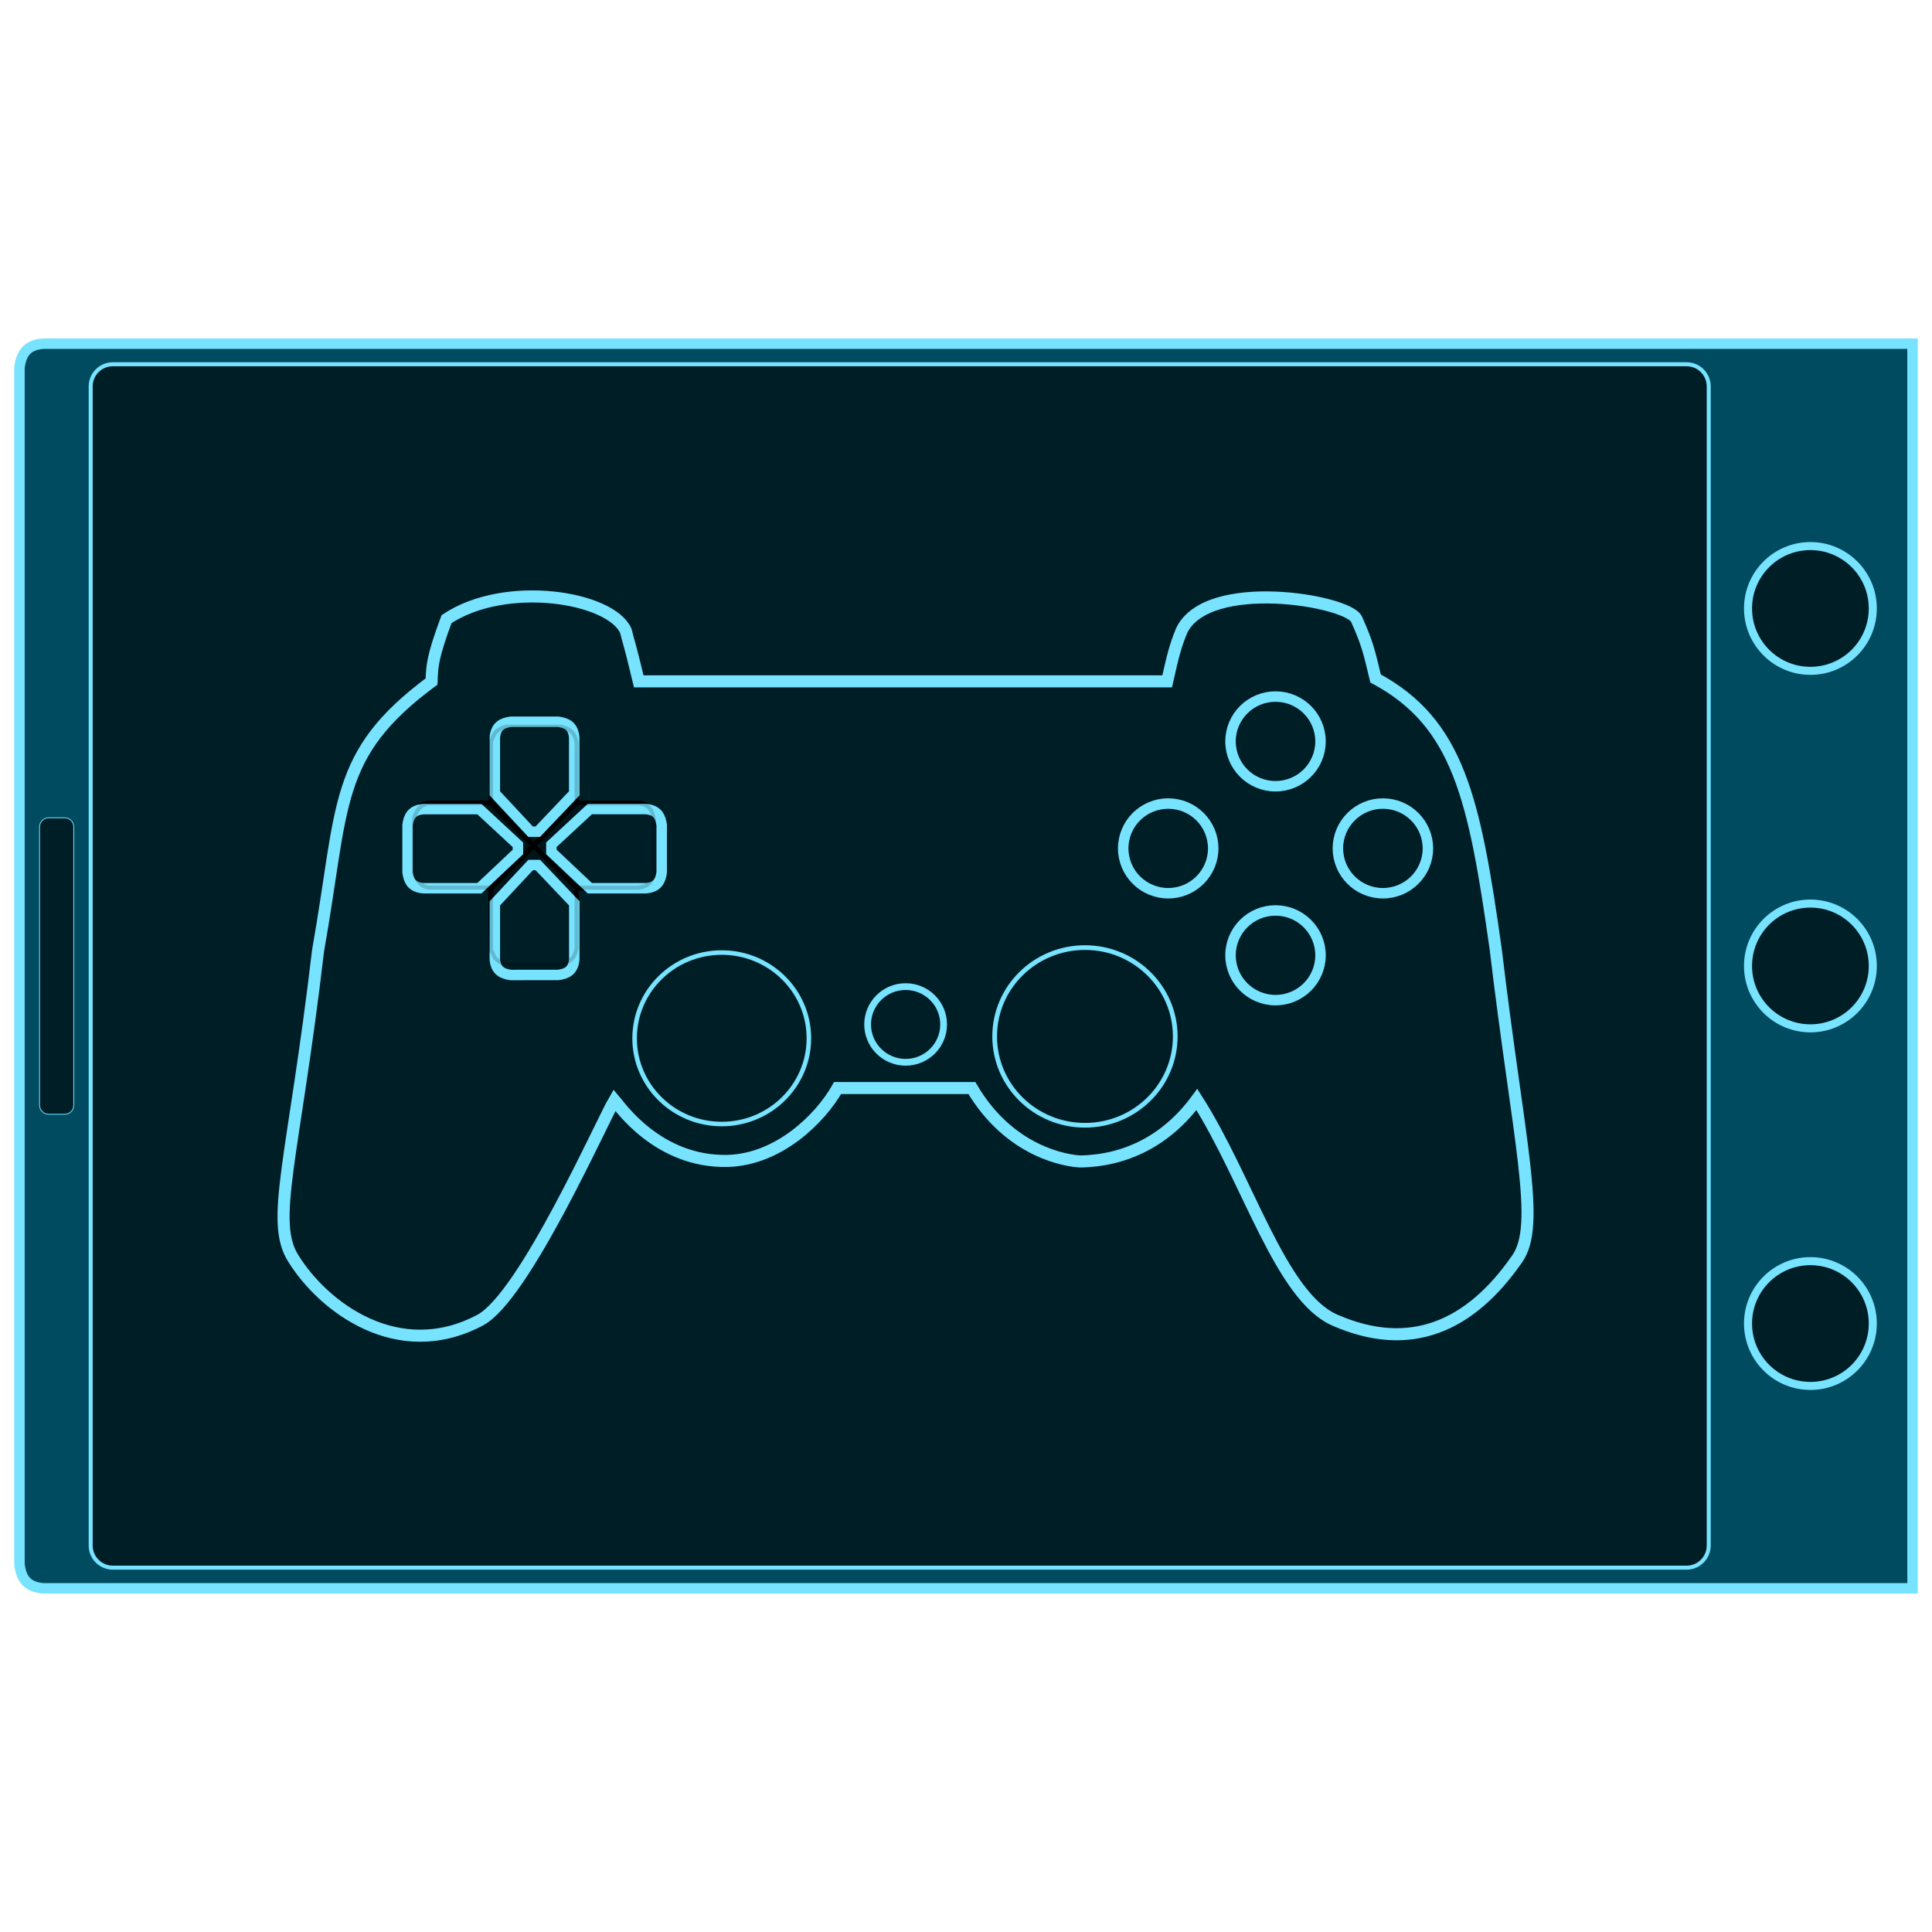
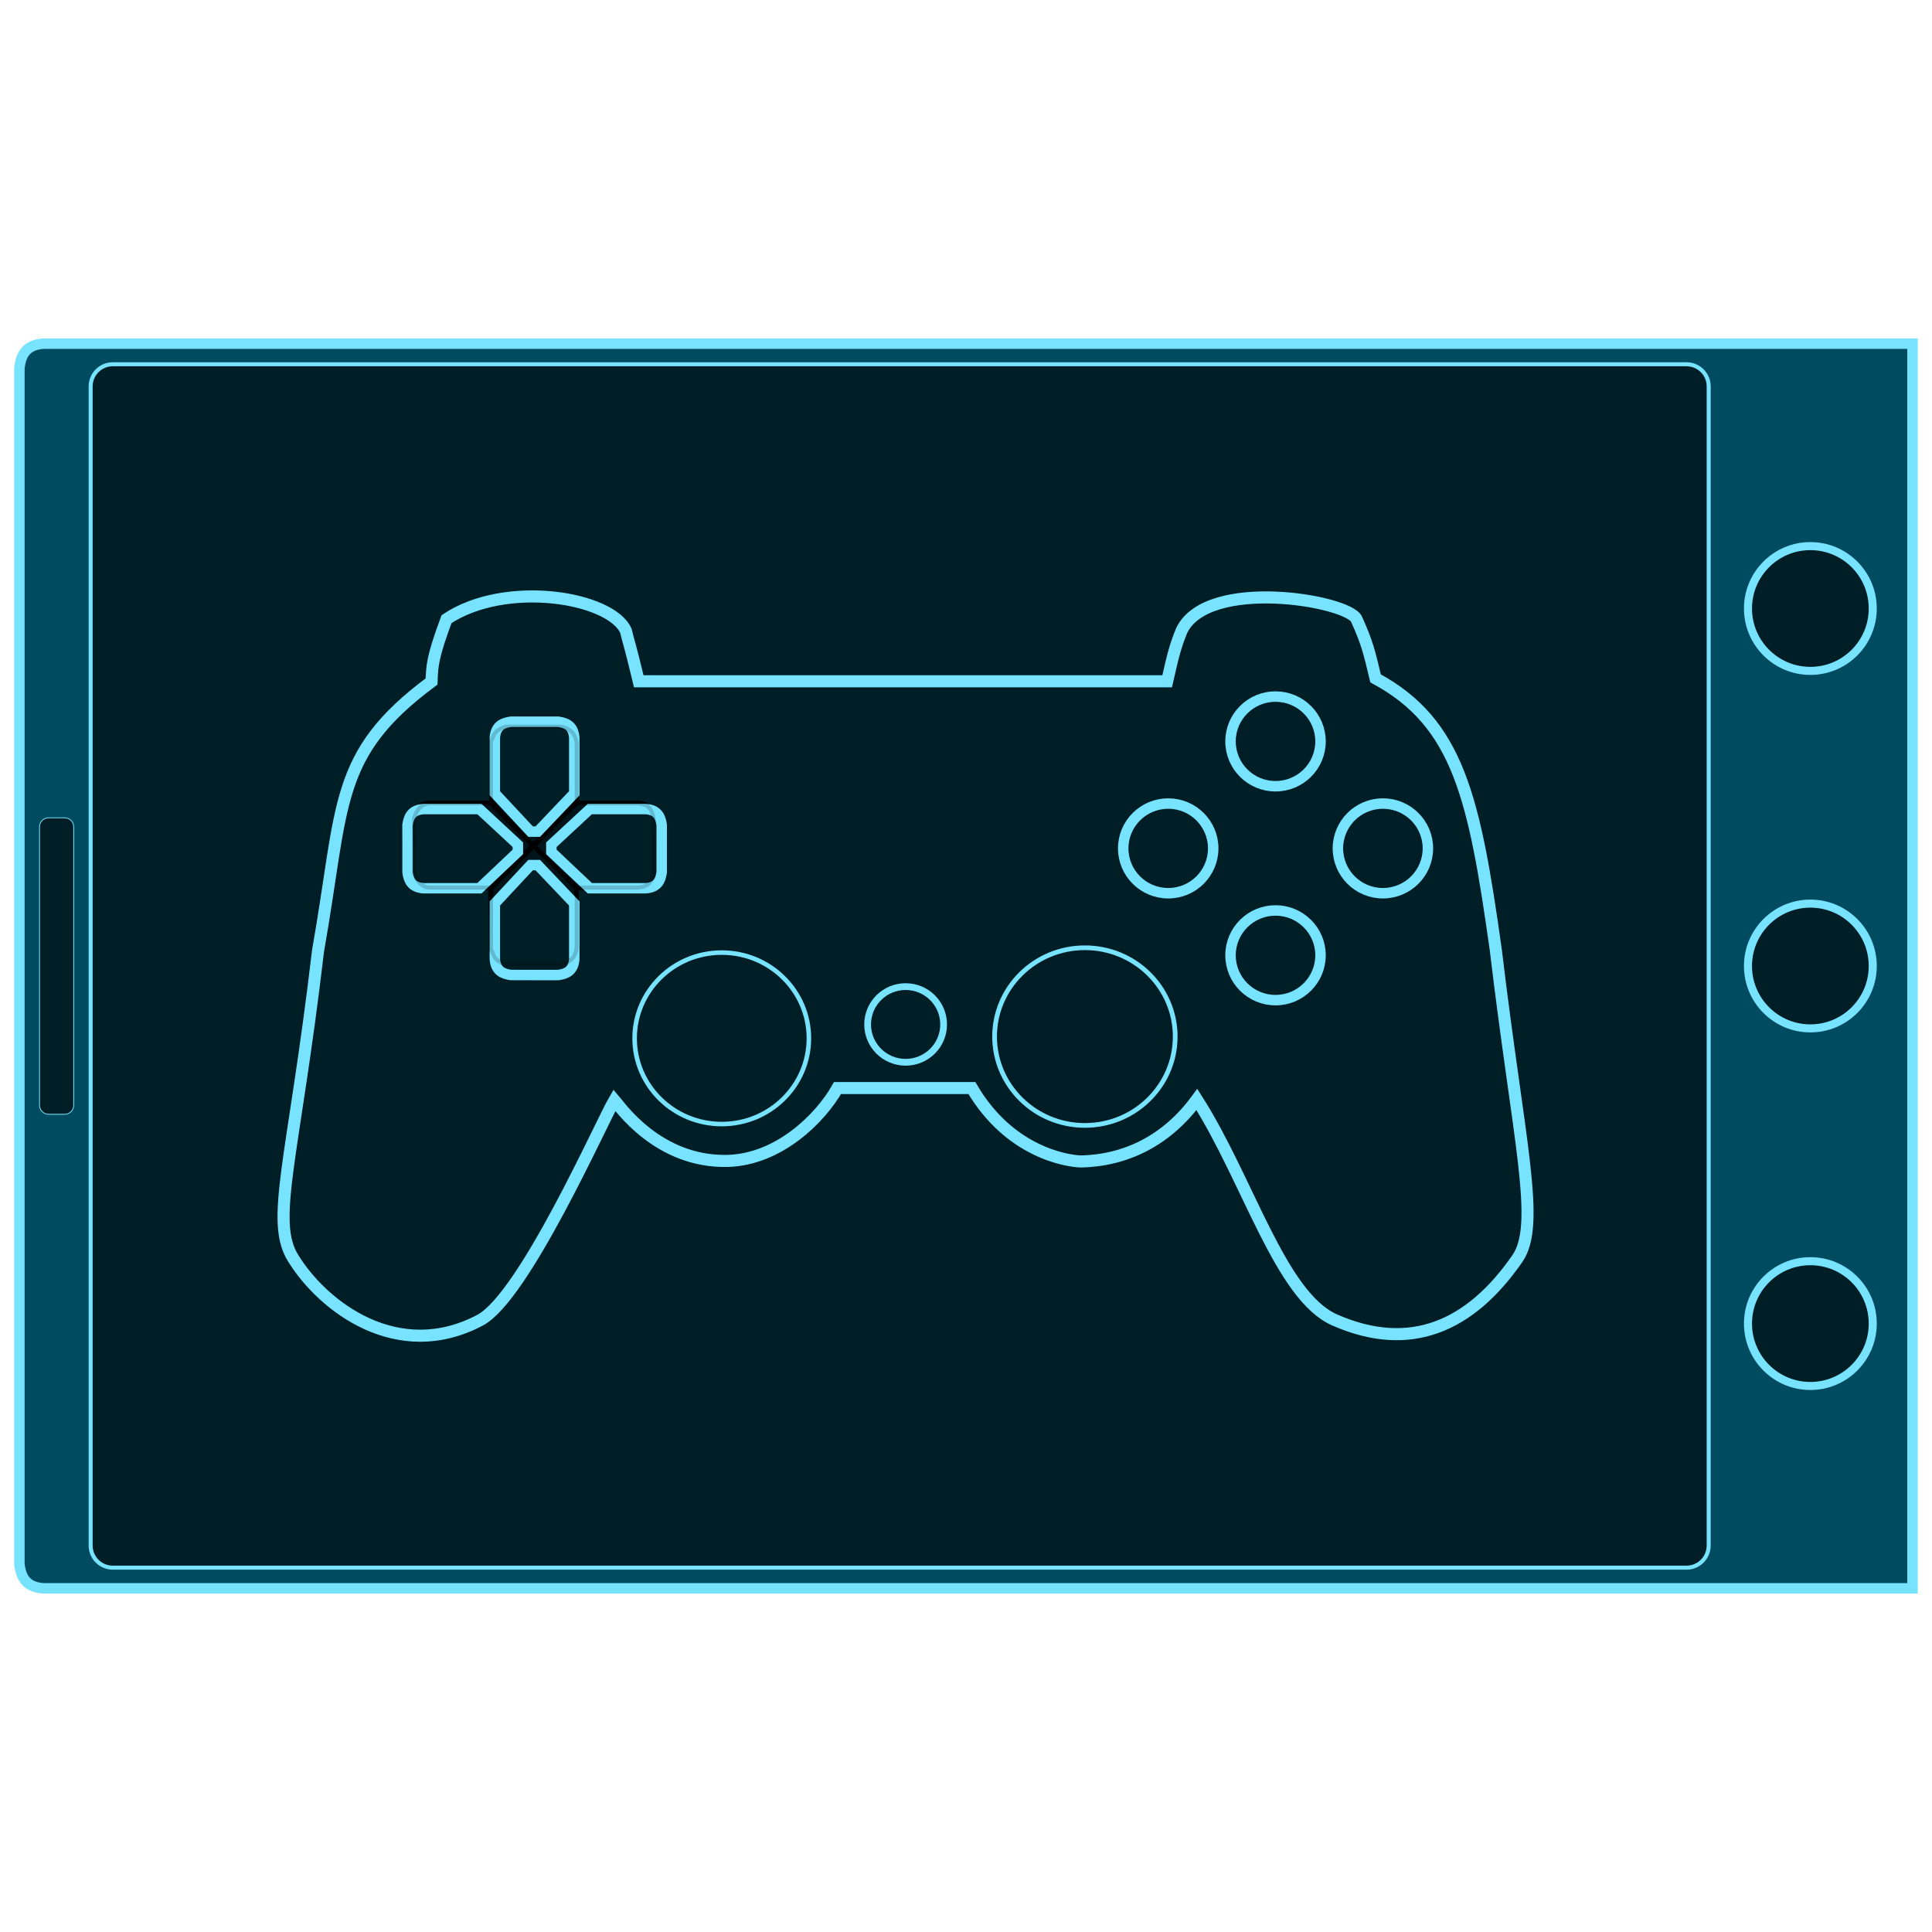
- <svg xmlns="http://www.w3.org/2000/svg" height="24" id="svg2" version="1.1" viewBox="0 0 24 24" width="24">
-   <defs id="defs4">
-     <filter id="filter3798" style="color-interpolation-filters:sRGB">
-       <feGaussianBlur id="feGaussianBlur3800" result="result91" stdDeviation="5" />
-       <feComposite id="feComposite3802" in="SourceGraphic" in2="result91" operator="over" />
-     </filter>
-     <linearGradient id="linearGradient3759">
-       <stop id="stop3761" offset="0" style="stop-color:#ffffff;stop-opacity:1;" />
-       <stop id="stop3763" offset="1" style="stop-color:#ffffff;stop-opacity:0;" />
-     </linearGradient>
-     <filter id="filter4192" style="color-interpolation-filters:sRGB">
-       <feGaussianBlur id="feGaussianBlur4194" result="result91" stdDeviation="5" />
-       <feComposite id="feComposite4196" in="SourceGraphic" in2="result91" operator="over" />
-     </filter>
-     <filter id="filter3798-5" style="color-interpolation-filters:sRGB">
-       <feGaussianBlur id="feGaussianBlur3800-8" result="result91" stdDeviation="5" />
-       <feComposite id="feComposite3802-8" in="SourceGraphic" in2="result91" operator="over" />
-     </filter>
-     <filter id="filter3798-5-2" style="color-interpolation-filters:sRGB">
-       <feGaussianBlur id="feGaussianBlur3800-8-4" result="result91" stdDeviation="5" />
-       <feComposite id="feComposite3802-8-9" in="SourceGraphic" in2="result91" operator="over" />
-     </filter>
-   </defs>
-   <g id="layer3" style="display:inline">
-     <g id="g1194" transform="translate(0.076429,-8.9e-5)">
-       <path d="M 0.165,4.567 C 0.186,4.416 0.239,4.286 0.462,4.269 H 23.682 V 19.731 H 0.462 C 0.239,19.714 0.186,19.585 0.165,19.434 v -14.418 -0.013 z" id="path4730-3" style="stroke-linejoin:miter;stroke-opacity:1;fill-rule:evenodd;fill-opacity:1;stroke:#77e3ff;stroke-linecap:butt;stroke-miterlimit:4;stroke-dasharray:none;stroke-width:0.13;display:inline;fill:#004b5f" />
-       <rect height="14.949" id="rect875" ry="0.275" style="stroke-linejoin:miter;text-rendering:auto;color-rendering:auto;fill-opacity:1;color:#000000;shape-rendering:auto;solid-color:#000000;stroke:#77e3ff;stroke-linecap:butt;marker:none;stroke-width:0.05;color-interpolation-filters:linearRGB;fill:#001e26;solid-opacity:1;fill-rule:nonzero;mix-blend-mode:normal;stroke-miterlimit:4;opacity:1;vector-effect:none;visibility:visible;clip-rule:nonzero;image-rendering:auto;overflow:visible;stroke-opacity:1;isolation:auto;stroke-dashoffset:0;stroke-dasharray:none;enable-background:accumulate;display:inline;color-interpolation:sRGB" width="20.1" x="1.05" y="4.525" />
-       <g id="g1156" transform="translate(0.4861359,0.9585376)">
-         <circle cx="21.927" cy="6.6" id="circle4986-3" r="0.775" style="opacity:1;stroke-linejoin:miter;enable-background:accumulate;vector-effect:none;stroke-opacity:1;fill-opacity:1;color:#000000;fill-rule:evenodd;stroke-dashoffset:0;visibility:visible;stroke:#77e3ff;stroke-linecap:butt;stroke-miterlimit:4;marker:none;stroke-dasharray:none;overflow:visible;stroke-width:0.1;display:inline;fill:#001e26" />
-         <circle cx="21.927" cy="11.041" id="circle4986-3-5" r="0.775" style="opacity:1;stroke-linejoin:miter;enable-background:accumulate;vector-effect:none;stroke-opacity:1;fill-opacity:1;color:#000000;fill-rule:evenodd;stroke-dashoffset:0;visibility:visible;stroke:#77e3ff;stroke-linecap:butt;stroke-miterlimit:4;marker:none;stroke-dasharray:none;overflow:visible;stroke-width:0.1;display:inline;fill:#001e26" />
-         <circle cx="21.927" cy="15.483" id="circle4986-3-5-3" r="0.775" style="opacity:1;stroke-linejoin:miter;enable-background:accumulate;vector-effect:none;stroke-opacity:1;fill-opacity:1;color:#000000;fill-rule:evenodd;stroke-dashoffset:0;visibility:visible;stroke:#77e3ff;stroke-linecap:butt;stroke-miterlimit:4;marker:none;stroke-dasharray:none;overflow:visible;stroke-width:0.1;display:inline;fill:#001e26" />
-       </g>
-       <rect height="3.683" id="rect1185" ry="0.113" style="stroke-linejoin:miter;text-rendering:auto;color-rendering:auto;fill-opacity:1;color:#000000;shape-rendering:auto;solid-color:#000000;stroke:#77e3ff;stroke-linecap:butt;marker:none;stroke-width:0.01;color-interpolation-filters:linearRGB;fill:#001e26;solid-opacity:1;fill-rule:nonzero;mix-blend-mode:normal;stroke-miterlimit:4;opacity:1;vector-effect:none;visibility:visible;clip-rule:nonzero;image-rendering:auto;overflow:visible;stroke-opacity:1;isolation:auto;stroke-dashoffset:0;stroke-dasharray:none;enable-background:accumulate;display:inline;color-interpolation:sRGB" width="0.425" x="0.415" y="10.159" />
+ <svg xmlns="http://www.w3.org/2000/svg" width="24" height="24">
+   <g style="display:inline" transform="translate(.076)">
+     <path d="M.165 4.567c.021-.151.074-.281.297-.298h23.22v15.462H.462c-.223-.017-.276-.146-.297-.297V5.003z" style="display:inline;fill:#004b5f;fill-opacity:1;fill-rule:evenodd;stroke:#77e3ff;stroke-width:.13;stroke-linecap:butt;stroke-linejoin:miter;stroke-miterlimit:4;stroke-dasharray:none;stroke-opacity:1" />
+     <rect width="20.1" height="14.949" x="1.05" y="4.525" ry=".275" style="color:#000;clip-rule:nonzero;display:inline;overflow:visible;visibility:visible;opacity:1;isolation:auto;mix-blend-mode:normal;color-interpolation:sRGB;color-interpolation-filters:linearRGB;solid-color:#000;solid-opacity:1;vector-effect:none;fill:#001e26;fill-opacity:1;fill-rule:nonzero;stroke:#77e3ff;stroke-width:.05;stroke-linecap:butt;stroke-linejoin:miter;stroke-miterlimit:4;stroke-dasharray:none;stroke-dashoffset:0;stroke-opacity:1;marker:none;color-rendering:auto;image-rendering:auto;shape-rendering:auto;text-rendering:auto" />
+     <g transform="translate(.486 .959)">
+       <circle cx="21.927" cy="6.6" r=".775" style="color:#000;display:inline;overflow:visible;visibility:visible;opacity:1;vector-effect:none;fill:#001e26;fill-opacity:1;fill-rule:evenodd;stroke:#77e3ff;stroke-width:.1;stroke-linecap:butt;stroke-linejoin:miter;stroke-miterlimit:4;stroke-dasharray:none;stroke-dashoffset:0;stroke-opacity:1;marker:none" />
+       <circle cx="21.927" cy="11.041" r=".775" style="color:#000;display:inline;overflow:visible;visibility:visible;opacity:1;vector-effect:none;fill:#001e26;fill-opacity:1;fill-rule:evenodd;stroke:#77e3ff;stroke-width:.1;stroke-linecap:butt;stroke-linejoin:miter;stroke-miterlimit:4;stroke-dasharray:none;stroke-dashoffset:0;stroke-opacity:1;marker:none" />
+       <circle cx="21.927" cy="15.483" r=".775" style="color:#000;display:inline;overflow:visible;visibility:visible;opacity:1;vector-effect:none;fill:#001e26;fill-opacity:1;fill-rule:evenodd;stroke:#77e3ff;stroke-width:.1;stroke-linecap:butt;stroke-linejoin:miter;stroke-miterlimit:4;stroke-dasharray:none;stroke-dashoffset:0;stroke-opacity:1;marker:none" />
    </g>
+     <rect width=".425" height="3.683" x=".415" y="10.159" ry=".113" style="color:#000;clip-rule:nonzero;display:inline;overflow:visible;visibility:visible;opacity:1;isolation:auto;mix-blend-mode:normal;color-interpolation:sRGB;color-interpolation-filters:linearRGB;solid-color:#000;solid-opacity:1;vector-effect:none;fill:#001e26;fill-opacity:1;fill-rule:nonzero;stroke:#77e3ff;stroke-width:.01;stroke-linecap:butt;stroke-linejoin:miter;stroke-miterlimit:4;stroke-dasharray:none;stroke-dashoffset:0;stroke-opacity:1;marker:none;color-rendering:auto;image-rendering:auto;shape-rendering:auto;text-rendering:auto" />
  </g>
-   <g id="layer1" style="display:inline;opacity:1">
-     <g id="g1303" style="">
-       <path d="M 5.547,7.691 C 5.369,8.171 5.369,8.272 5.361,8.466 4.136,9.374 4.273,9.997 3.951,11.81 3.647,14.398 3.348,15.171 3.645,15.635 c 0.373,0.601 1.3,1.306 2.32,0.764 0.548,-0.292 1.509,-2.461 1.669,-2.733 0.053,0.061 0.538,0.78 1.411,0.755 0.628,-0.019 1.142,-0.521 1.36,-0.905 h 1.668 c 0.471,0.8 1.179,0.905 1.35,0.912 0.561,-0.01 1.072,-0.26 1.445,-0.77 0.64,1.004 1.038,2.445 1.714,2.741 0.936,0.41 1.683,0.08 2.267,-0.764 0.296,-0.429 0.017,-1.442 -0.268,-3.838 C 18.315,9.91 18.116,8.983 17.088,8.428 17.008,8.096 16.987,7.993 16.851,7.691 16.741,7.459 15.001,7.163 14.679,7.833 14.597,8.035 14.572,8.142 14.499,8.464 H 7.935 C 7.813,7.956 7.815,8.003 7.774,7.836 7.589,7.417 6.286,7.2 5.547,7.691 Z" id="path3628" style="opacity:1;stroke-opacity:1;fill-rule:evenodd;fill-opacity:0;stroke:#77e3ff;stroke-miterlimit:4;stroke-dasharray:none;stroke-width:0.15;display:inline;fill:#004b5f" />
-       <path d="M 6.301,8.999 C 6.201,9.014 6.114,9.049 6.103,9.197 V 9.963 L 6.633,10.508 7.164,9.963 V 9.197 C 7.153,9.049 7.066,9.014 6.966,8.999 h -0.328 -0.008 z" id="DPAD_UP" style="stroke-linejoin:miter;stroke-opacity:1;fill-rule:evenodd;fill-opacity:0.18;stroke:#000000;stroke-linecap:butt;stroke-miterlimit:4;stroke-dasharray:none;stroke-width:0.05;fill:#000000" />
-       <path d="m 6.301,11.999 c -0.101,-0.014 -0.187,-0.049 -0.198,-0.198 v -0.766 l 0.53,-0.525 0.53,0.525 v 0.766 c -0.011,0.148 -0.098,0.183 -0.198,0.198 h -0.328 -0.008 z" id="DPAD_DOWN" style="stroke-linejoin:miter;stroke-opacity:1;fill-rule:evenodd;fill-opacity:0.18;stroke:#000000;stroke-linecap:butt;stroke-miterlimit:4;stroke-dasharray:none;stroke-width:0.05;fill:#000000" />
-       <path d="m 5.143,10.168 c 0.014,-0.1 0.05,-0.187 0.198,-0.198 h 0.769 l 0.524,0.539 -0.524,0.518 H 5.342 C 5.193,11.016 5.158,10.93 5.143,10.83 v -0.327 -0.008 z" id="DPAD_LEFT" style="stroke-linejoin:miter;stroke-opacity:1;fill-rule:evenodd;fill-opacity:0.18;stroke:#000000;stroke-linecap:butt;stroke-miterlimit:4;stroke-dasharray:none;stroke-width:0.05;fill:#000000" />
-       <path d="M 8.117,10.168 C 8.103,10.068 8.067,9.981 7.919,9.97 H 7.157 L 6.633,10.509 7.166,11.038 7.919,11.027 C 8.067,11.016 8.103,10.93 8.117,10.83 v -0.327 -0.008 z" id="DPAD_RIGHT" style="stroke-linejoin:miter;stroke-opacity:1;fill-rule:evenodd;fill-opacity:0.18;stroke:#000000;stroke-linecap:butt;stroke-miterlimit:4;stroke-dasharray:none;stroke-width:0.05;fill:#000000" />
-       <path d="M 6.305,9.014 C 6.205,9.028 6.119,9.063 6.108,9.21 V 9.968 H 5.359 c -0.094,0.016 -0.18,0.049 -0.208,0.207 v 0.669 c 0.057,0.168 0.122,0.143 0.184,0.184 h 0.773 v 0.776 c 0.013,0.073 0.062,0.135 0.175,0.175 H 6.582 6.685 6.983 c 0.113,-0.04 0.163,-0.101 0.175,-0.175 v -0.776 h 0.773 c 0.062,-0.04 0.127,-0.016 0.184,-0.184 V 10.176 C 8.088,10.017 8.002,9.984 7.908,9.968 H 7.158 V 9.21 C 7.148,9.063 7.062,9.028 6.962,9.014 h -0.325 -0.008 z" id="LPAD" style="stroke-linejoin:miter;stroke-opacity:0.182;fill-rule:evenodd;fill-opacity:0;stroke:#000000;stroke-linecap:butt;stroke-miterlimit:4;stroke-dasharray:none;stroke-width:0.05;display:inline;fill:#fbfdf4" />
-       <g id="g4359" style="display:inline;stroke-width:1.503" transform="matrix(0.05139673,0,0,0.05121041,3.694506,4.585009)">
-         <path d="M 67.444,92.285 H 51.059 V 84.189 l -7.812,14.15 7.812,12.256 v -7.086 h 16.385 z" id="MINUSHALF_X" style="stroke-linejoin:miter;text-rendering:auto;color-rendering:auto;fill-opacity:1;color:#000000;shape-rendering:auto;solid-color:#000000;stroke:#000000;stroke-linecap:butt;stroke-width:0.451;color-interpolation-filters:linearRGB;fill:#5a5a5a;solid-opacity:1;fill-rule:evenodd;mix-blend-mode:normal;stroke-miterlimit:4;opacity:0;visibility:visible;clip-rule:nonzero;image-rendering:auto;overflow:visible;stroke-opacity:1;isolation:auto;stroke-dashoffset:0;stroke-dasharray:none;enable-background:accumulate;display:inline;color-interpolation:sRGB" />
-         <path d="m 67.447,104.181 v 14.708 h -8.096 l 14.15,7.812 12.256,-7.812 H 78.672 v -14.708 z" id="PLUSHALF_Y" style="stroke-linejoin:miter;text-rendering:auto;color-rendering:auto;fill-opacity:1;color:#000000;shape-rendering:auto;solid-color:#000000;stroke:#000000;stroke-linecap:butt;stroke-width:0.451;color-interpolation-filters:linearRGB;fill:#5a5a5a;solid-opacity:1;fill-rule:evenodd;mix-blend-mode:normal;stroke-miterlimit:4;opacity:0;visibility:visible;clip-rule:nonzero;image-rendering:auto;overflow:visible;stroke-opacity:1;isolation:auto;stroke-dashoffset:0;stroke-dasharray:none;enable-background:accumulate;display:inline;color-interpolation:sRGB" />
-         <path d="m 73.502,68.084 -14.15,7.812 h 8.096 V 91.741 H 78.672 V 75.896 h 7.086 z" id="MINUSHALF_Y" style="stroke-linejoin:miter;text-rendering:auto;color-rendering:auto;fill-opacity:1;color:#000000;shape-rendering:auto;solid-color:#000000;stroke:#000000;stroke-linecap:butt;stroke-width:0.451;color-interpolation-filters:linearRGB;fill:#5a5a5a;solid-opacity:1;fill-rule:evenodd;mix-blend-mode:normal;stroke-miterlimit:4;opacity:0;visibility:visible;clip-rule:nonzero;image-rendering:auto;overflow:visible;stroke-opacity:1;isolation:auto;stroke-dashoffset:0;stroke-dasharray:none;enable-background:accumulate;display:inline;color-interpolation:sRGB" />
-         <path d="M 101.863,98.34 94.051,84.189 v 8.096 H 78.826 v 11.225 h 15.224 v 7.086 z" id="PLUSHALF_X" style="stroke-linejoin:miter;text-rendering:auto;color-rendering:auto;fill-opacity:1;color:#000000;shape-rendering:auto;solid-color:#000000;stroke:#000000;stroke-linecap:butt;stroke-width:0.451;color-interpolation-filters:linearRGB;fill:#5a5a5a;solid-opacity:1;fill-rule:evenodd;mix-blend-mode:normal;stroke-miterlimit:4;opacity:0;visibility:visible;clip-rule:nonzero;image-rendering:auto;overflow:visible;stroke-opacity:1;isolation:auto;stroke-dashoffset:0;stroke-dasharray:none;enable-background:accumulate;display:inline;color-interpolation:sRGB" />
-       </g>
-       <g id="g4359-7" style="opacity:1;stroke-width:1.503;fill-opacity:1;display:inline;fill:#58458a" transform="matrix(0.05139673,0,0,0.05121041,9.528626,6.962242)">
-         <path d="M 67.444,92.285 H 51.059 V 84.189 l -7.812,14.15 7.812,12.256 v -7.086 h 16.385 z" id="MINUSHALF_RX" style="stroke-linejoin:miter;text-rendering:auto;color-rendering:auto;fill-opacity:1;color:#000000;shape-rendering:auto;solid-color:#000000;stroke:#000000;stroke-linecap:butt;stroke-width:0.451;color-interpolation-filters:linearRGB;fill:#58458a;solid-opacity:1;fill-rule:evenodd;mix-blend-mode:normal;stroke-miterlimit:4;opacity:0;visibility:visible;clip-rule:nonzero;image-rendering:auto;overflow:visible;stroke-opacity:1;isolation:auto;stroke-dashoffset:0;stroke-dasharray:none;enable-background:accumulate;display:inline;color-interpolation:sRGB" />
-         <path d="m 67.447,104.181 v 14.708 h -8.096 l 14.15,7.812 12.256,-7.812 H 78.672 v -14.708 z" id="PLUSHALF_RY" style="stroke-linejoin:miter;text-rendering:auto;color-rendering:auto;fill-opacity:1;color:#000000;shape-rendering:auto;solid-color:#000000;stroke:#000000;stroke-linecap:butt;stroke-width:0.451;color-interpolation-filters:linearRGB;fill:#58458a;solid-opacity:1;fill-rule:evenodd;mix-blend-mode:normal;stroke-miterlimit:4;opacity:0;visibility:visible;clip-rule:nonzero;image-rendering:auto;overflow:visible;stroke-opacity:1;isolation:auto;stroke-dashoffset:0;stroke-dasharray:none;enable-background:accumulate;display:inline;color-interpolation:sRGB" />
-         <path d="m 73.502,68.084 -14.15,7.812 h 8.096 V 91.741 H 78.672 V 75.896 h 7.086 z" id="MINUSHALF_RY" style="stroke-linejoin:miter;text-rendering:auto;color-rendering:auto;fill-opacity:1;color:#000000;shape-rendering:auto;solid-color:#000000;stroke:#000000;stroke-linecap:butt;stroke-width:0.451;color-interpolation-filters:linearRGB;fill:#58458a;solid-opacity:1;fill-rule:evenodd;mix-blend-mode:normal;stroke-miterlimit:4;opacity:0;visibility:visible;clip-rule:nonzero;image-rendering:auto;overflow:visible;stroke-opacity:1;isolation:auto;stroke-dashoffset:0;stroke-dasharray:none;enable-background:accumulate;display:inline;color-interpolation:sRGB" />
-         <path d="M 101.863,98.34 94.051,84.189 v 8.096 H 78.826 v 11.225 h 15.224 v 7.086 z" id="PLUSHALF_RX" style="stroke-linejoin:miter;text-rendering:auto;color-rendering:auto;fill-opacity:1;color:#000000;shape-rendering:auto;solid-color:#000000;stroke:#000000;stroke-linecap:butt;stroke-width:0.451;color-interpolation-filters:linearRGB;fill:#58458a;solid-opacity:1;fill-rule:evenodd;mix-blend-mode:normal;stroke-miterlimit:4;opacity:0;visibility:visible;clip-rule:nonzero;image-rendering:auto;overflow:visible;stroke-opacity:1;isolation:auto;stroke-dashoffset:0;stroke-dasharray:none;enable-background:accumulate;display:inline;color-interpolation:sRGB" />
-       </g>
-       <g id="THUMBL" style="display:inline;stroke-width:1.503" transform="matrix(0.03031955,0,0,0.03020964,-3.077894,-8.82111)">
-         <path d="m 432.93,718.948 a 35.702,35.255 0 0 1 -35.702,35.255 35.702,35.255 0 0 1 -35.702,-35.255 35.702,35.255 0 0 1 35.702,-35.255 35.702,35.255 0 0 1 35.702,35.255 z" id="STICK" style="opacity:1;stroke-linejoin:miter;enable-background:accumulate;stroke-opacity:1;fill-opacity:0.707;color:#000000;fill-rule:evenodd;stroke-dashoffset:0;visibility:visible;stroke:#77e3ff;stroke-linecap:butt;stroke-miterlimit:4;marker:none;stroke-dasharray:none;overflow:visible;stroke-width:1.863;display:inline;fill:#001e26" />
-       </g>
-       <g id="THUMBR" style="display:inline;stroke-width:1.503" transform="matrix(-0.03141734,0,0,-0.03130345,25.95753,35.38045)">
-         <path d="m 432.93,718.948 a 35.702,35.255 0 0 1 -35.702,35.255 35.702,35.255 0 0 1 -35.702,-35.255 35.702,35.255 0 0 1 35.702,-35.255 35.702,35.255 0 0 1 35.702,35.255 z" id="RIGHT" style="opacity:1;stroke-linejoin:miter;enable-background:accumulate;stroke-opacity:1;fill-opacity:0.69;color:#000000;fill-rule:evenodd;stroke-dashoffset:0;visibility:visible;stroke:#77e3ff;stroke-linecap:butt;stroke-miterlimit:4;marker:none;stroke-dasharray:none;overflow:visible;stroke-width:1.863;display:inline;fill:#001e26" />
-       </g>
-       <path d="M 8.135,10.172 C 8.121,10.072 8.086,9.985 7.937,9.974 h -0.769 l -0.547,0.529 0.547,0.529 h 0.769 c 0.149,-0.011 0.184,-0.097 0.198,-0.197 v -0.327 -0.008 z" id="path4918" style="stroke-linejoin:miter;stroke-opacity:1;fill-rule:evenodd;fill-opacity:0.18;stroke:#000000;stroke-linecap:butt;stroke-miterlimit:4;stroke-dasharray:none;stroke-width:0.05;fill:#000000" />
-       <path d="m 5.125,10.172 c 0.014,-0.1 0.05,-0.187 0.198,-0.198 h 0.769 l 0.527,0.529 -0.527,0.529 H 5.323 C 5.174,11.02 5.139,10.934 5.125,10.834 v -0.327 -0.008 z" id="path4920" style="stroke-linejoin:miter;stroke-opacity:1;fill-rule:evenodd;fill-opacity:0.18;stroke:#000000;stroke-linecap:butt;stroke-miterlimit:4;stroke-dasharray:none;stroke-width:0.05;fill:#000000" />
-       <path d="m 6.963,9.018 c 0.101,0.014 0.187,0.049 0.198,0.198 V 9.982 L 6.62,10.503 6.1,9.982 V 9.216 c 0.011,-0.148 0.098,-0.183 0.198,-0.198 h 0.328 0.008 z" id="path4922" style="stroke-linejoin:miter;stroke-opacity:1;fill-rule:evenodd;fill-opacity:0.18;stroke:#000000;stroke-linecap:butt;stroke-miterlimit:4;stroke-dasharray:none;stroke-width:0.05;fill:#000000" />
-       <path d="M 6.963,11.981 C 7.063,11.967 7.15,11.931 7.161,11.783 V 11.024 L 6.62,10.502 6.09,11.033 6.1,11.783 c 0.011,0.148 0.098,0.183 0.198,0.198 h 0.328 0.008 z" id="path4924" style="stroke-linejoin:miter;stroke-opacity:1;fill-rule:evenodd;fill-opacity:0.18;stroke:#000000;stroke-linecap:butt;stroke-miterlimit:4;stroke-dasharray:none;stroke-width:0.05;fill:#000000" />
-       <g id="g4982" style="stroke-width:1.503" transform="matrix(0.666703,0,0,0.6642861,3.248971,3.796401)">
-         <path d="M 4.644,7.782 C 4.493,7.804 4.363,7.857 4.347,8.08 V 9.121 L 5.013,9.838 H 5.147 L 5.826,9.121 V 8.08 C 5.81,7.857 5.68,7.804 5.529,7.782 h -0.436 -0.013 z" id="path4730" style="stroke-linejoin:miter;stroke-opacity:1;fill-rule:evenodd;fill-opacity:1;stroke:#77e3ff;stroke-linecap:butt;stroke-miterlimit:4;stroke-dasharray:none;stroke-width:0.195;fill:#001e26" />
-         <path d="M 4.644,12.518 C 4.493,12.496 4.363,12.443 4.347,12.22 v -1.042 l 0.667,-0.717 h 0.134 l 0.679,0.717 v 1.042 c -0.017,0.223 -0.146,0.276 -0.297,0.297 h -0.436 -0.013 z" id="path4914" style="stroke-linejoin:miter;stroke-opacity:1;fill-rule:evenodd;fill-opacity:1;stroke:#77e3ff;stroke-linecap:butt;stroke-miterlimit:4;stroke-dasharray:none;stroke-width:0.195;fill:#001e26" />
-         <path d="M 7.456,9.713 C 7.434,9.562 7.381,9.432 7.158,9.415 H 6.117 L 5.4,10.082 v 0.134 l 0.717,0.679 h 1.042 c 0.223,-0.017 0.276,-0.146 0.297,-0.297 v -0.436 -0.013 z" id="path4916" style="stroke-linejoin:miter;stroke-opacity:1;fill-rule:evenodd;fill-opacity:1;stroke:#77e3ff;stroke-linecap:butt;stroke-miterlimit:4;stroke-dasharray:none;stroke-width:0.195;fill:#001e26" />
-         <path d="m 2.721,9.713 c 0.021,-0.151 0.074,-0.281 0.297,-0.297 h 1.042 l 0.717,0.667 v 0.134 L 4.06,10.895 H 3.018 C 2.795,10.879 2.742,10.749 2.721,10.598 v -0.436 -0.013 z" id="path4926" style="stroke-linejoin:miter;stroke-opacity:1;fill-rule:evenodd;fill-opacity:1;stroke:#77e3ff;stroke-linecap:butt;stroke-miterlimit:4;stroke-dasharray:none;stroke-width:0.195;fill:#001e26" />
-       </g>
-       <path d="M 8.121,10.175 C 8.106,10.076 8.071,9.99 7.924,9.98 H 7.163 V 9.233 C 7.148,9.139 7.114,9.053 6.955,9.026 H 6.283 C 6.115,9.083 6.14,9.147 6.099,9.209 v 0.77 H 5.32 c -0.074,0.013 -0.135,0.062 -0.175,0.175 v 0.297 0.103 0.297 c 0.04,0.113 0.102,0.162 0.175,0.175 h 0.779 v 0.77 c 0.041,0.062 0.016,0.127 0.184,0.184 h 0.672 c 0.159,-0.028 0.193,-0.114 0.208,-0.207 v -0.746 h 0.761 c 0.147,-0.011 0.182,-0.096 0.196,-0.195 v -0.323 -0.008 z" id="path4930" style="stroke-linejoin:miter;stroke-opacity:0.182;fill-rule:evenodd;fill-opacity:0;stroke:#000000;stroke-linecap:butt;stroke-miterlimit:4;stroke-dasharray:none;stroke-width:0.05;display:inline;fill:#fbfdf4" />
-       <ellipse cx="14.512" cy="10.539" id="path4170-0-8" rx="0.559" ry="0.557" style="opacity:1;stroke-linejoin:miter;enable-background:accumulate;stroke-opacity:1;fill-opacity:1;color:#000000;fill-rule:evenodd;stroke-dashoffset:0;visibility:visible;stroke:#77e3ff;stroke-linecap:butt;stroke-miterlimit:4;marker:none;stroke-dasharray:none;overflow:visible;stroke-width:0.13;display:inline;fill:#001e26" />
-       <ellipse cx="17.179" cy="10.539" id="circle4984" rx="0.559" ry="0.557" style="opacity:1;stroke-linejoin:miter;enable-background:accumulate;stroke-opacity:1;fill-opacity:1;color:#000000;fill-rule:evenodd;stroke-dashoffset:0;visibility:visible;stroke:#77e3ff;stroke-linecap:butt;stroke-miterlimit:4;marker:none;stroke-dasharray:none;overflow:visible;stroke-width:0.13;display:inline;fill:#001e26" />
-       <ellipse cx="15.845" cy="9.21" id="circle4986" rx="0.559" ry="0.557" style="opacity:1;stroke-linejoin:miter;enable-background:accumulate;stroke-opacity:1;fill-opacity:1;color:#000000;fill-rule:evenodd;stroke-dashoffset:0;visibility:visible;stroke:#77e3ff;stroke-linecap:butt;stroke-miterlimit:4;marker:none;stroke-dasharray:none;overflow:visible;stroke-width:0.13;display:inline;fill:#001e26" />
-       <ellipse cx="15.845" cy="11.867" id="circle4988" rx="0.559" ry="0.557" style="opacity:1;stroke-linejoin:miter;enable-background:accumulate;stroke-opacity:1;fill-opacity:1;color:#000000;fill-rule:evenodd;stroke-dashoffset:0;visibility:visible;stroke:#77e3ff;stroke-linecap:butt;stroke-miterlimit:4;marker:none;stroke-dasharray:none;overflow:visible;stroke-width:0.13;display:inline;fill:#001e26" />
-       <ellipse cx="11.25" cy="12.726" id="path4170-0-8-6" rx="0.472" ry="0.47" style="opacity:1;stroke-linejoin:miter;enable-background:accumulate;stroke-opacity:1;fill-opacity:1;color:#000000;fill-rule:evenodd;stroke-dashoffset:0;visibility:visible;stroke:#77e3ff;stroke-linecap:butt;stroke-miterlimit:4;marker:none;stroke-dasharray:none;overflow:visible;stroke-width:0.084;display:inline;fill:#001e26" />
+   <g style="display:inline;opacity:1">
+     <path fill="none" d="M5.547 7.691c-.178.48-.178.581-.186.775-1.225.908-1.088 1.53-1.41 3.344-.304 2.588-.603 3.36-.306 3.825.373.601 1.3 1.306 2.32.764.548-.292 1.509-2.462 1.668-2.733.053.061.539.78 1.411.755.628-.019 1.143-.522 1.36-.905h1.669c.47.8 1.178.905 1.35.912.561-.01 1.072-.26 1.445-.77.64 1.003 1.037 2.444 1.714 2.74.936.41 1.683.08 2.267-.763.296-.429.017-1.442-.268-3.838-.266-1.887-.465-2.814-1.493-3.37-.08-.331-.101-.434-.237-.736-.11-.232-1.85-.528-2.172.142-.082.202-.107.309-.18.63H7.935c-.122-.507-.12-.46-.16-.627-.186-.419-1.49-.636-2.228-.145Z" style="display:inline;fill:#004b5f;fill-opacity:0;fill-rule:evenodd;stroke:#77e3ff;stroke-width:.15;stroke-miterlimit:4;stroke-dasharray:none;stroke-opacity:1;opacity:1" />
+     <path d="M6.301 9c-.1.014-.187.049-.198.197v.766l.53.545.53-.545v-.766c-.01-.148-.097-.183-.197-.198h-.337zm0 3c-.1-.015-.187-.05-.198-.198v-.766l.53-.526.53.526v.766c-.01.148-.097.183-.197.197h-.337z" style="fill:#000;fill-opacity:.18;fill-rule:evenodd;stroke:#000;stroke-width:.05;stroke-linecap:butt;stroke-linejoin:miter;stroke-miterlimit:4;stroke-dasharray:none;stroke-opacity:1" />
+     <path d="M5.143 10.168c.015-.1.05-.187.199-.198h.768l.524.54-.524.517h-.768c-.15-.01-.184-.097-.199-.197v-.335z" style="fill:#000;fill-opacity:.18;fill-rule:evenodd;stroke:#000;stroke-width:.05;stroke-linecap:butt;stroke-linejoin:miter;stroke-miterlimit:4;stroke-dasharray:none;stroke-opacity:1" />
+     <path d="M8.117 10.168c-.014-.1-.05-.187-.198-.198h-.762l-.524.54.533.528.753-.01c.148-.012.184-.098.198-.198v-.335z" style="fill:#000;fill-opacity:.18;fill-rule:evenodd;stroke:#000;stroke-width:.05;stroke-linecap:butt;stroke-linejoin:miter;stroke-miterlimit:4;stroke-dasharray:none;stroke-opacity:1" />
+     <path fill="none" d="M6.305 9.014c-.1.014-.186.05-.197.196v.758H5.36c-.094.016-.18.049-.208.208v.669c.057.168.122.143.184.184h.773v.776c.013.073.062.134.176.174h.699c.113-.04.163-.1.175-.174v-.776h.773c.063-.04.128-.016.185-.184v-.67c-.028-.158-.114-.191-.208-.207h-.75V9.21c-.01-.147-.096-.182-.196-.196H6.63z" style="display:inline;fill:#fbfdf4;fill-opacity:0;fill-rule:evenodd;stroke:#000;stroke-width:.05;stroke-linecap:butt;stroke-linejoin:miter;stroke-miterlimit:4;stroke-dasharray:none;stroke-opacity:.182" />
+     <g style="display:inline;stroke-width:1.503">
+       <path d="M432.93 718.948a35.702 35.255 0 0 1-35.702 35.255 35.702 35.255 0 0 1-35.701-35.255 35.702 35.255 0 0 1 35.701-35.255 35.702 35.255 0 0 1 35.702 35.255z" style="color:#000;display:inline;overflow:visible;visibility:visible;opacity:1;fill:#001e26;fill-opacity:.707;fill-rule:evenodd;stroke:#77e3ff;stroke-width:1.863;stroke-linecap:butt;stroke-linejoin:miter;stroke-miterlimit:4;stroke-dasharray:none;stroke-dashoffset:0;stroke-opacity:1;marker:none" transform="matrix(.03032 0 0 .03021 -3.078 -8.821)" />
    </g>
+     <g style="display:inline;stroke-width:1.503">
+       <path d="M432.93 718.948a35.702 35.255 0 0 1-35.702 35.255 35.702 35.255 0 0 1-35.701-35.255 35.702 35.255 0 0 1 35.701-35.255 35.702 35.255 0 0 1 35.702 35.255z" style="color:#000;display:inline;overflow:visible;visibility:visible;opacity:1;fill:#001e26;fill-opacity:.69;fill-rule:evenodd;stroke:#77e3ff;stroke-width:1.863;stroke-linecap:butt;stroke-linejoin:miter;stroke-miterlimit:4;stroke-dasharray:none;stroke-dashoffset:0;stroke-opacity:1;marker:none" transform="matrix(-.03142 0 0 -.0313 25.958 35.38)" />
+     </g>
+     <path d="M8.135 10.172c-.014-.1-.05-.187-.198-.198h-.769l-.546.529.546.528h.77c.148-.01.183-.097.197-.197v-.335zm-3.01 0c.014-.1.05-.187.198-.198h.769l.527.529-.527.528h-.769c-.149-.01-.184-.097-.198-.197v-.335z" style="fill:#000;fill-opacity:.18;fill-rule:evenodd;stroke:#000;stroke-width:.05;stroke-linecap:butt;stroke-linejoin:miter;stroke-miterlimit:4;stroke-dasharray:none;stroke-opacity:1" />
+     <path d="M6.963 9.018c.1.014.187.05.198.198v.766l-.54.521-.52-.521v-.766c.01-.149.097-.184.197-.198h.337z" style="fill:#000;fill-opacity:.18;fill-rule:evenodd;stroke:#000;stroke-width:.05;stroke-linecap:butt;stroke-linejoin:miter;stroke-miterlimit:4;stroke-dasharray:none;stroke-opacity:1" />
+     <path d="M6.963 11.98c.1-.013.187-.049.198-.197v-.759l-.54-.522-.531.531.01.75c.011.148.098.184.198.198h.337z" style="fill:#000;fill-opacity:.18;fill-rule:evenodd;stroke:#000;stroke-width:.05;stroke-linecap:butt;stroke-linejoin:miter;stroke-miterlimit:4;stroke-dasharray:none;stroke-opacity:1" />
+     <g style="stroke-width:1.503">
+       <path d="M4.644 7.782c-.15.022-.28.075-.297.298v1.04l.666.717h.134l.68-.717V8.08c-.017-.223-.147-.276-.298-.298H5.08zm0 4.736c-.15-.022-.28-.075-.297-.298v-1.04l.666-.717h.134l.68.717v1.041c-.017.223-.147.276-.298.298H5.08zm2.812-2.805c-.022-.151-.075-.281-.298-.298H6.117l-.717.667v.134l.717.68h1.041c.223-.017.276-.147.298-.298v-.449zm-4.736 0c.022-.151.075-.281.298-.298H4.06l.716.667v.134l-.716.68H3.018c-.223-.017-.276-.147-.297-.298v-.449z" style="fill:#001e26;fill-opacity:1;fill-rule:evenodd;stroke:#77e3ff;stroke-width:.195;stroke-linecap:butt;stroke-linejoin:miter;stroke-miterlimit:4;stroke-dasharray:none;stroke-opacity:1" transform="matrix(.6667 0 0 .66429 3.249 3.796)" />
+     </g>
+     <path fill="none" d="M8.12 10.175c-.014-.1-.049-.185-.196-.195h-.76v-.747c-.016-.094-.05-.18-.209-.207h-.672c-.168.057-.143.121-.184.183v.77H5.32c-.074.013-.135.062-.175.175v.697c.04.113.101.162.175.175h.78v.77c.04.062.016.127.184.184h.672c.16-.028.193-.114.208-.208v-.746h.761c.147-.011.182-.096.197-.196v-.33z" style="display:inline;fill:#fbfdf4;fill-opacity:0;fill-rule:evenodd;stroke:#000;stroke-width:.05;stroke-linecap:butt;stroke-linejoin:miter;stroke-miterlimit:4;stroke-dasharray:none;stroke-opacity:.182" />
+     <ellipse cx="14.512" cy="10.539" rx=".559" ry=".557" style="color:#000;display:inline;overflow:visible;visibility:visible;opacity:1;fill:#001e26;fill-opacity:1;fill-rule:evenodd;stroke:#77e3ff;stroke-width:.13;stroke-linecap:butt;stroke-linejoin:miter;stroke-miterlimit:4;stroke-dasharray:none;stroke-dashoffset:0;stroke-opacity:1;marker:none" />
+     <ellipse cx="17.179" cy="10.539" rx=".559" ry=".557" style="color:#000;display:inline;overflow:visible;visibility:visible;opacity:1;fill:#001e26;fill-opacity:1;fill-rule:evenodd;stroke:#77e3ff;stroke-width:.13;stroke-linecap:butt;stroke-linejoin:miter;stroke-miterlimit:4;stroke-dasharray:none;stroke-dashoffset:0;stroke-opacity:1;marker:none" />
+     <ellipse cx="15.845" cy="9.21" rx=".559" ry=".557" style="color:#000;display:inline;overflow:visible;visibility:visible;opacity:1;fill:#001e26;fill-opacity:1;fill-rule:evenodd;stroke:#77e3ff;stroke-width:.13;stroke-linecap:butt;stroke-linejoin:miter;stroke-miterlimit:4;stroke-dasharray:none;stroke-dashoffset:0;stroke-opacity:1;marker:none" />
+     <ellipse cx="15.845" cy="11.867" rx=".559" ry=".557" style="color:#000;display:inline;overflow:visible;visibility:visible;opacity:1;fill:#001e26;fill-opacity:1;fill-rule:evenodd;stroke:#77e3ff;stroke-width:.13;stroke-linecap:butt;stroke-linejoin:miter;stroke-miterlimit:4;stroke-dasharray:none;stroke-dashoffset:0;stroke-opacity:1;marker:none" />
+     <ellipse cx="11.25" cy="12.726" rx=".472" ry=".47" style="color:#000;display:inline;overflow:visible;visibility:visible;opacity:1;fill:#001e26;fill-opacity:1;fill-rule:evenodd;stroke:#77e3ff;stroke-width:.084;stroke-linecap:butt;stroke-linejoin:miter;stroke-miterlimit:4;stroke-dasharray:none;stroke-dashoffset:0;stroke-opacity:1;marker:none" />
  </g>
</svg>
